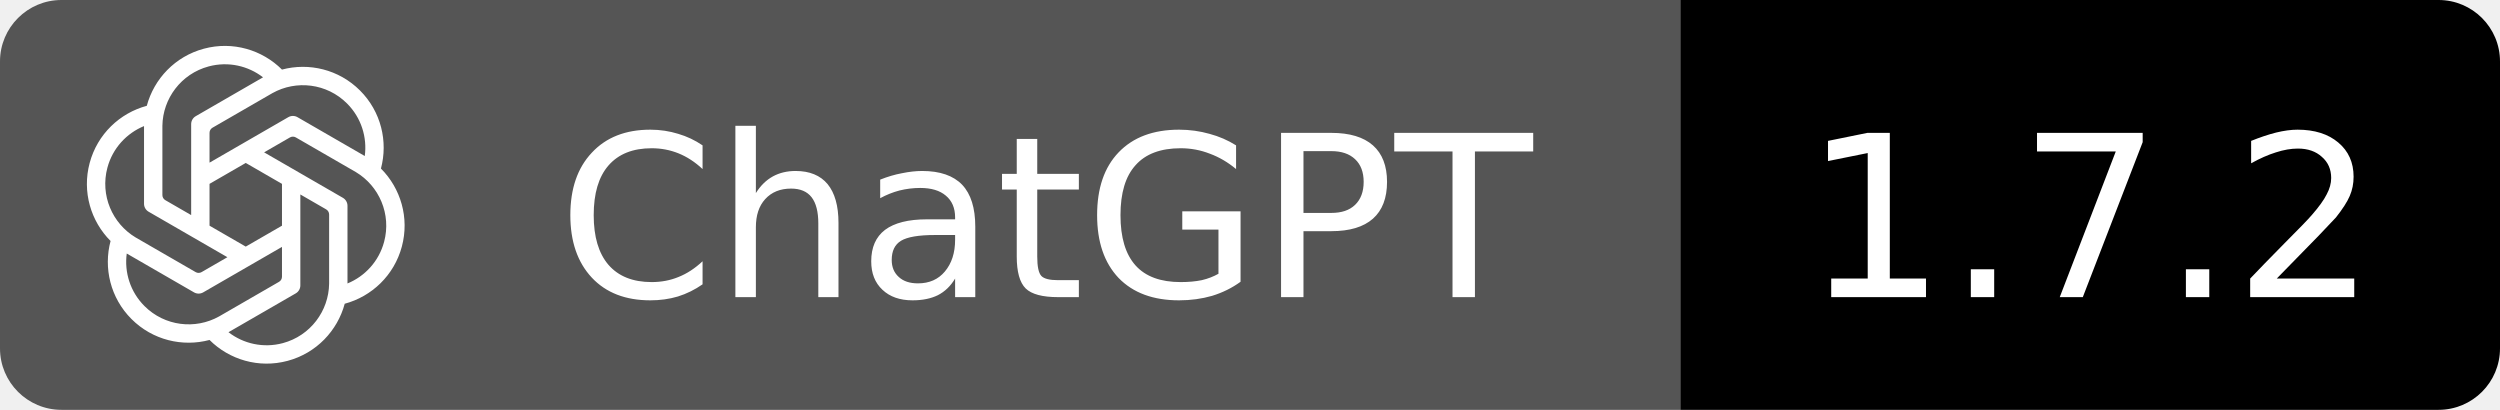
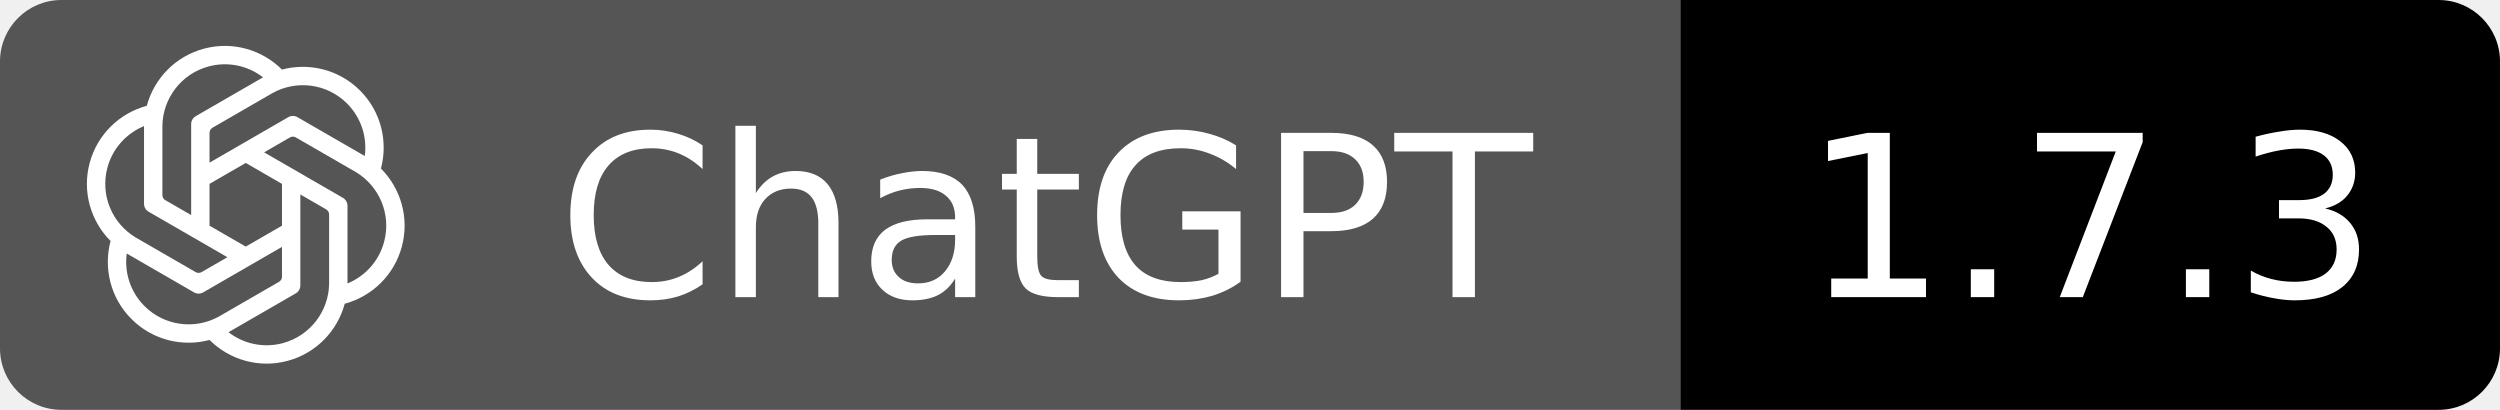
- <svg xmlns="http://www.w3.org/2000/svg" width="122" height="20" role="img" aria-label="ChatGPT plugin 1.7.2">
+ <svg xmlns="http://www.w3.org/2000/svg" width="122" height="20" role="img" aria-label="ChatGPT plugin 1.7.3">
  <clipPath id="r">
    <rect width="122" height="20" rx="3" />
  </clipPath>
  <g clip-path="url(#r)">
    <rect width="82" height="20" fill="#555" />
    <rect x="82" width="40" height="20" fill="#000" />
  </g>
  <svg x="4" y="2" width="16" height="16" viewBox="175 175 366 366" aria-hidden="true">
    <path d="M508.749 317.399C516.777 287.314 508.991 253.884 485.389 230.282C461.788 206.681 428.36 198.895 398.273 206.923C376.231 184.928 343.39 174.956 311.148 183.596C278.906 192.234 255.45 217.292 247.36 247.361C217.291 255.451 192.233 278.91 183.595 311.149C174.957 343.391 184.927 376.232 206.924 398.274C198.896 428.359 206.683 461.789 230.284 485.391C253.885 508.992 287.313 516.779 317.401 508.75C339.442 530.745 372.286 540.717 404.525 532.079C436.767 523.441 460.223 498.384 468.313 468.315C498.383 460.224 523.44 436.766 532.078 404.526C540.716 372.285 530.747 339.443 508.749 317.402V317.399ZM470.899 244.776C486.892 260.77 493.488 282.601 490.687 303.412L415.577 260.046C412.411 258.218 408.509 258.218 405.345 260.046L317.401 310.82V277.526C317.401 275.191 318.652 273.005 320.676 271.837L387.644 233.174C414.178 218.353 448.346 222.223 470.901 244.776H470.899ZM357.837 311.144L398.275 334.491V381.185L357.837 404.532L317.398 381.185V334.491L357.837 311.144ZM264.776 269.693C265.207 239.305 285.644 211.649 316.453 203.393C338.3 197.54 360.505 202.744 377.127 215.573L302.014 258.937C298.848 260.764 296.898 264.144 296.898 267.798V369.346L268.065 352.699C266.043 351.531 264.776 349.353 264.776 347.017V269.691V269.693ZM203.391 316.454C209.244 294.608 224.854 277.978 244.276 269.999V356.73C244.276 360.384 246.226 363.763 249.392 365.591L337.337 416.365L308.503 433.013C306.481 434.181 303.961 434.188 301.939 433.02L234.971 394.357C208.868 378.789 195.138 347.261 203.391 316.454ZM244.775 470.9C228.781 454.906 222.186 433.075 224.986 412.264L300.096 455.63C303.263 457.457 307.164 457.457 310.328 455.63L398.273 404.856V438.149C398.273 440.485 397.022 442.671 394.997 443.839L328.029 482.502C301.495 497.322 267.327 493.452 244.772 470.9H244.775ZM450.897 445.982C450.466 476.371 430.029 504.027 399.22 512.283C377.373 518.136 355.168 512.932 338.547 500.102L413.659 456.738C416.826 454.911 418.775 451.532 418.775 447.877V346.329L447.609 362.977C449.631 364.145 450.897 366.323 450.897 368.659V445.985V445.982ZM512.282 399.221C506.429 421.068 490.819 437.697 471.397 445.676V358.946C471.397 355.292 469.448 351.912 466.281 350.085L378.336 299.311L407.17 282.663C409.192 281.495 411.712 281.487 413.734 282.655L480.702 321.318C506.805 336.887 520.536 368.415 512.282 399.221Z" fill="#fff" />
  </svg>
  <g fill="#fff" text-anchor="middle" font-family="Verdana,Geneva,DejaVu Sans,sans-serif" font-size="11">
    <text x="51" y="14.5">ChatGPT</text>
-     <text x="102" y="14.5">1.7.2</text>
+     <text x="102" y="14.5">1.7.3</text>
  </g>
</svg>
